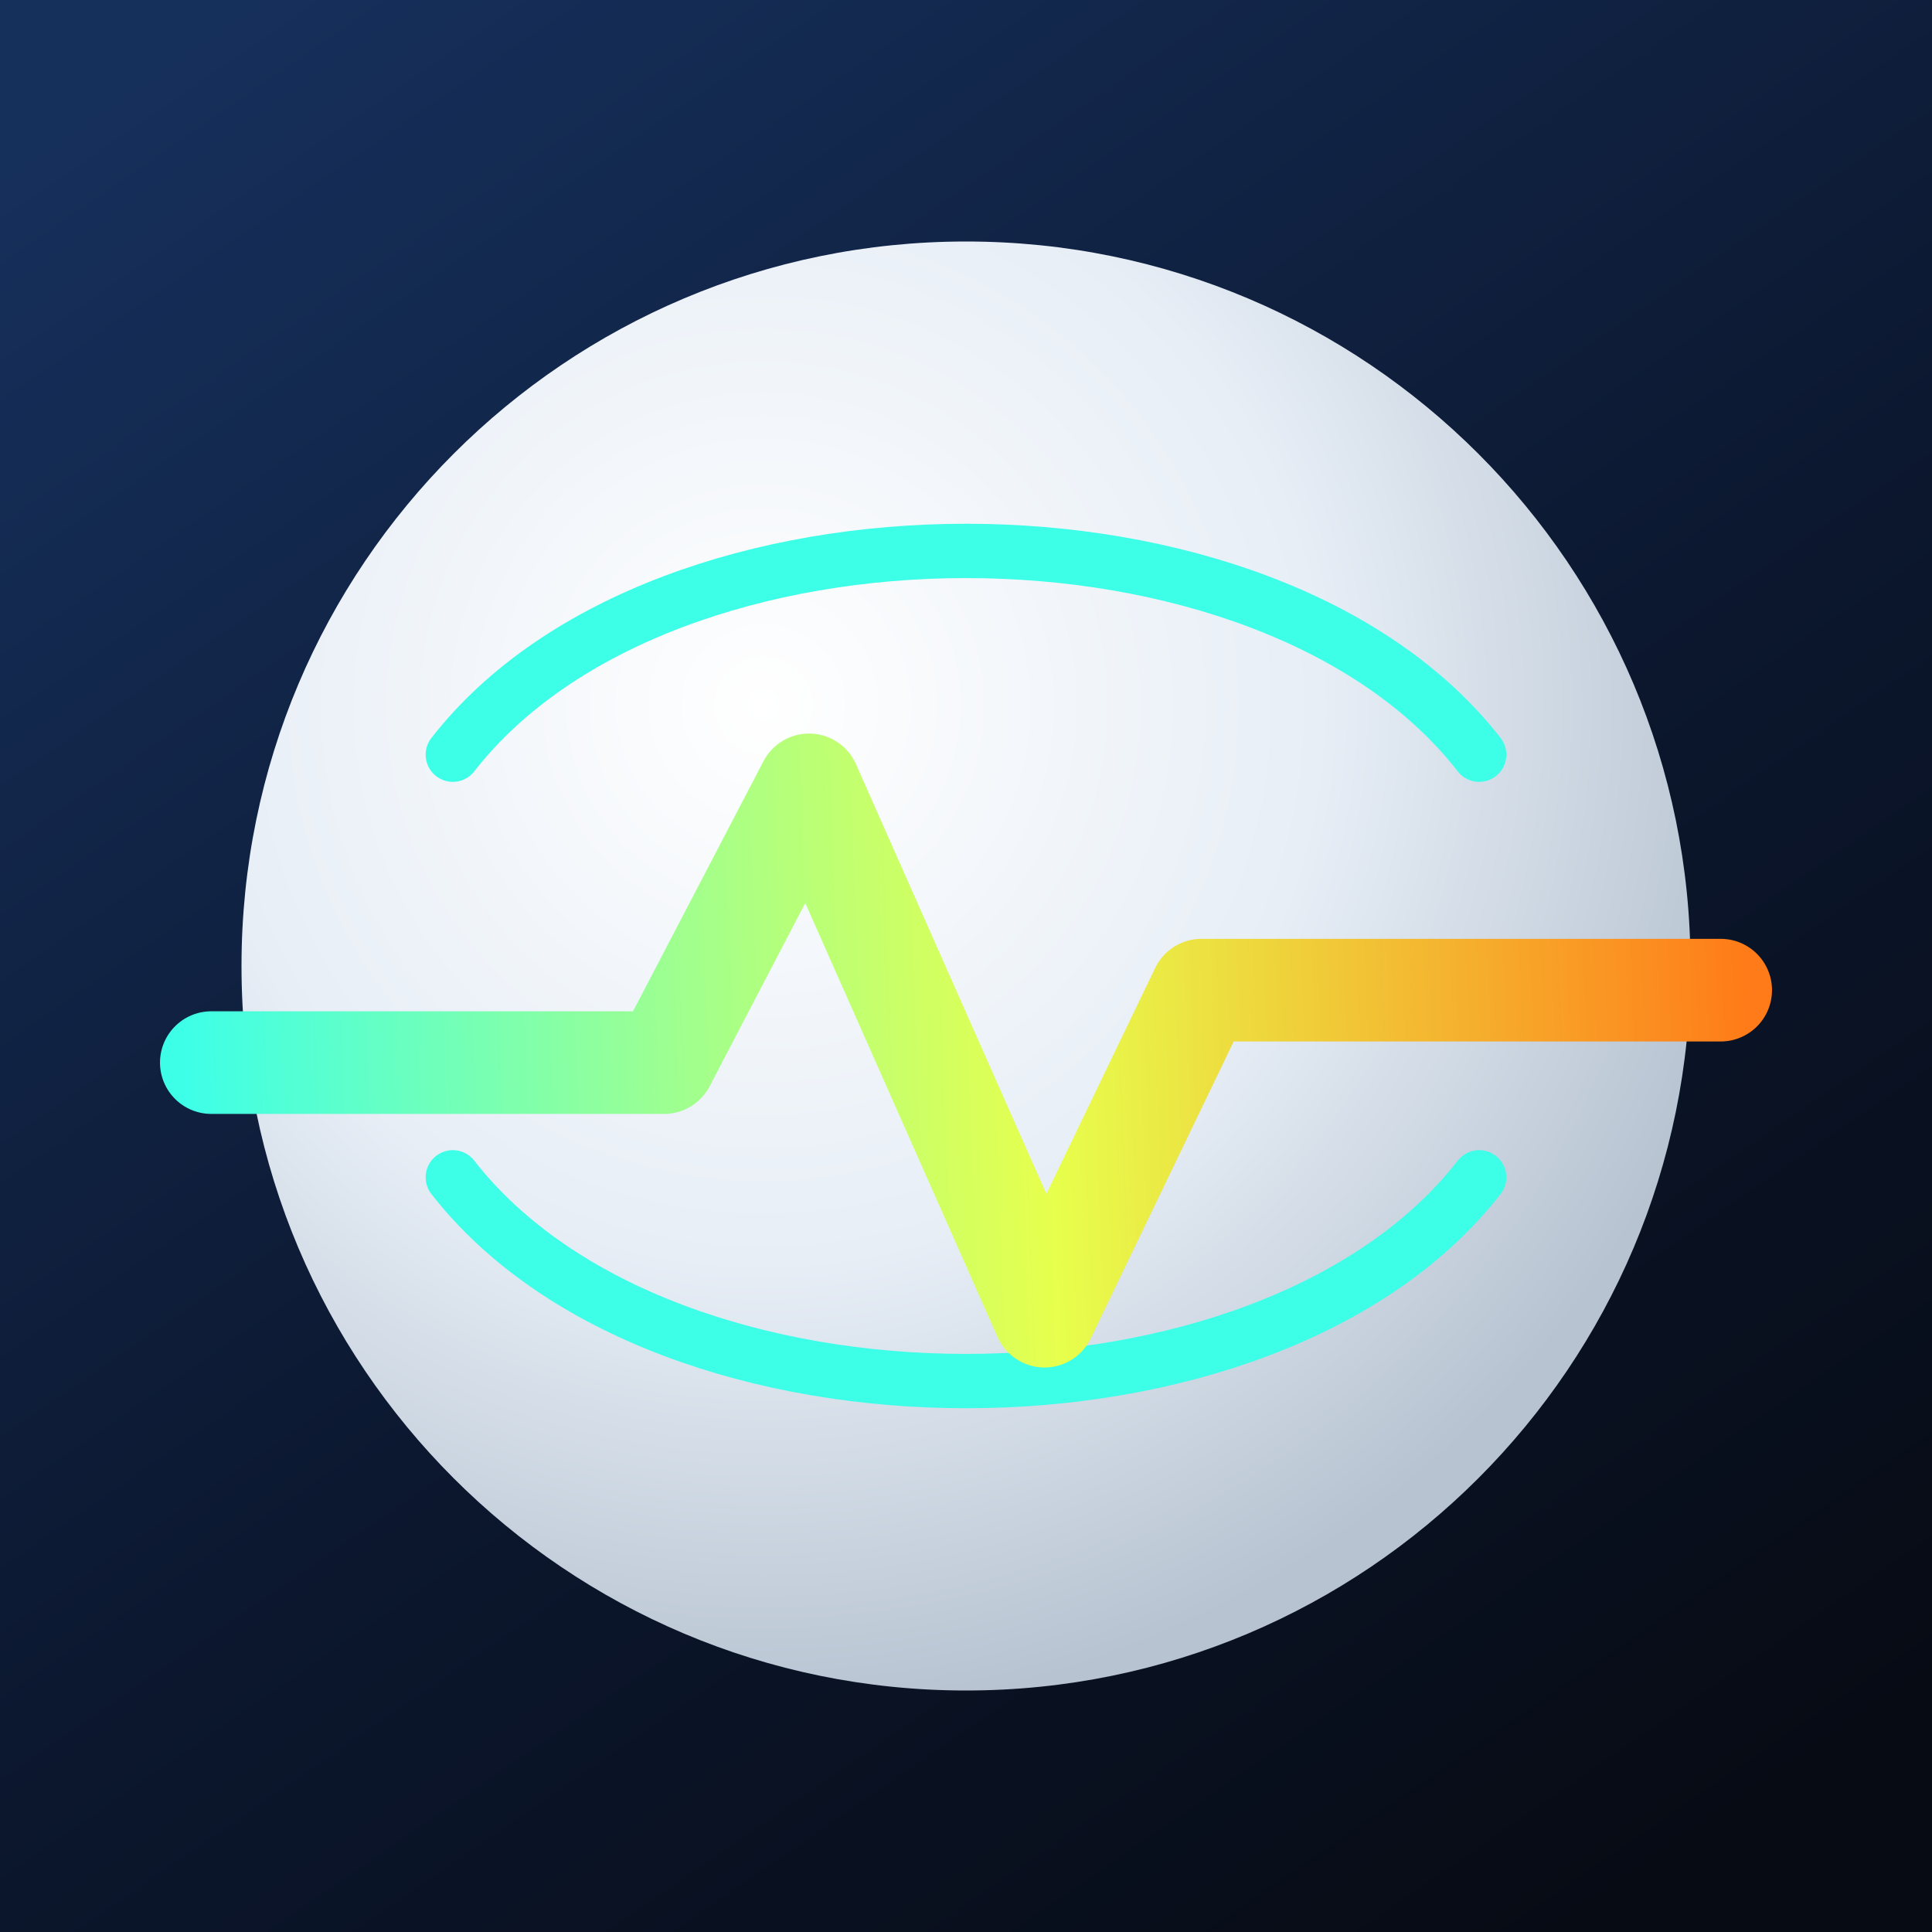
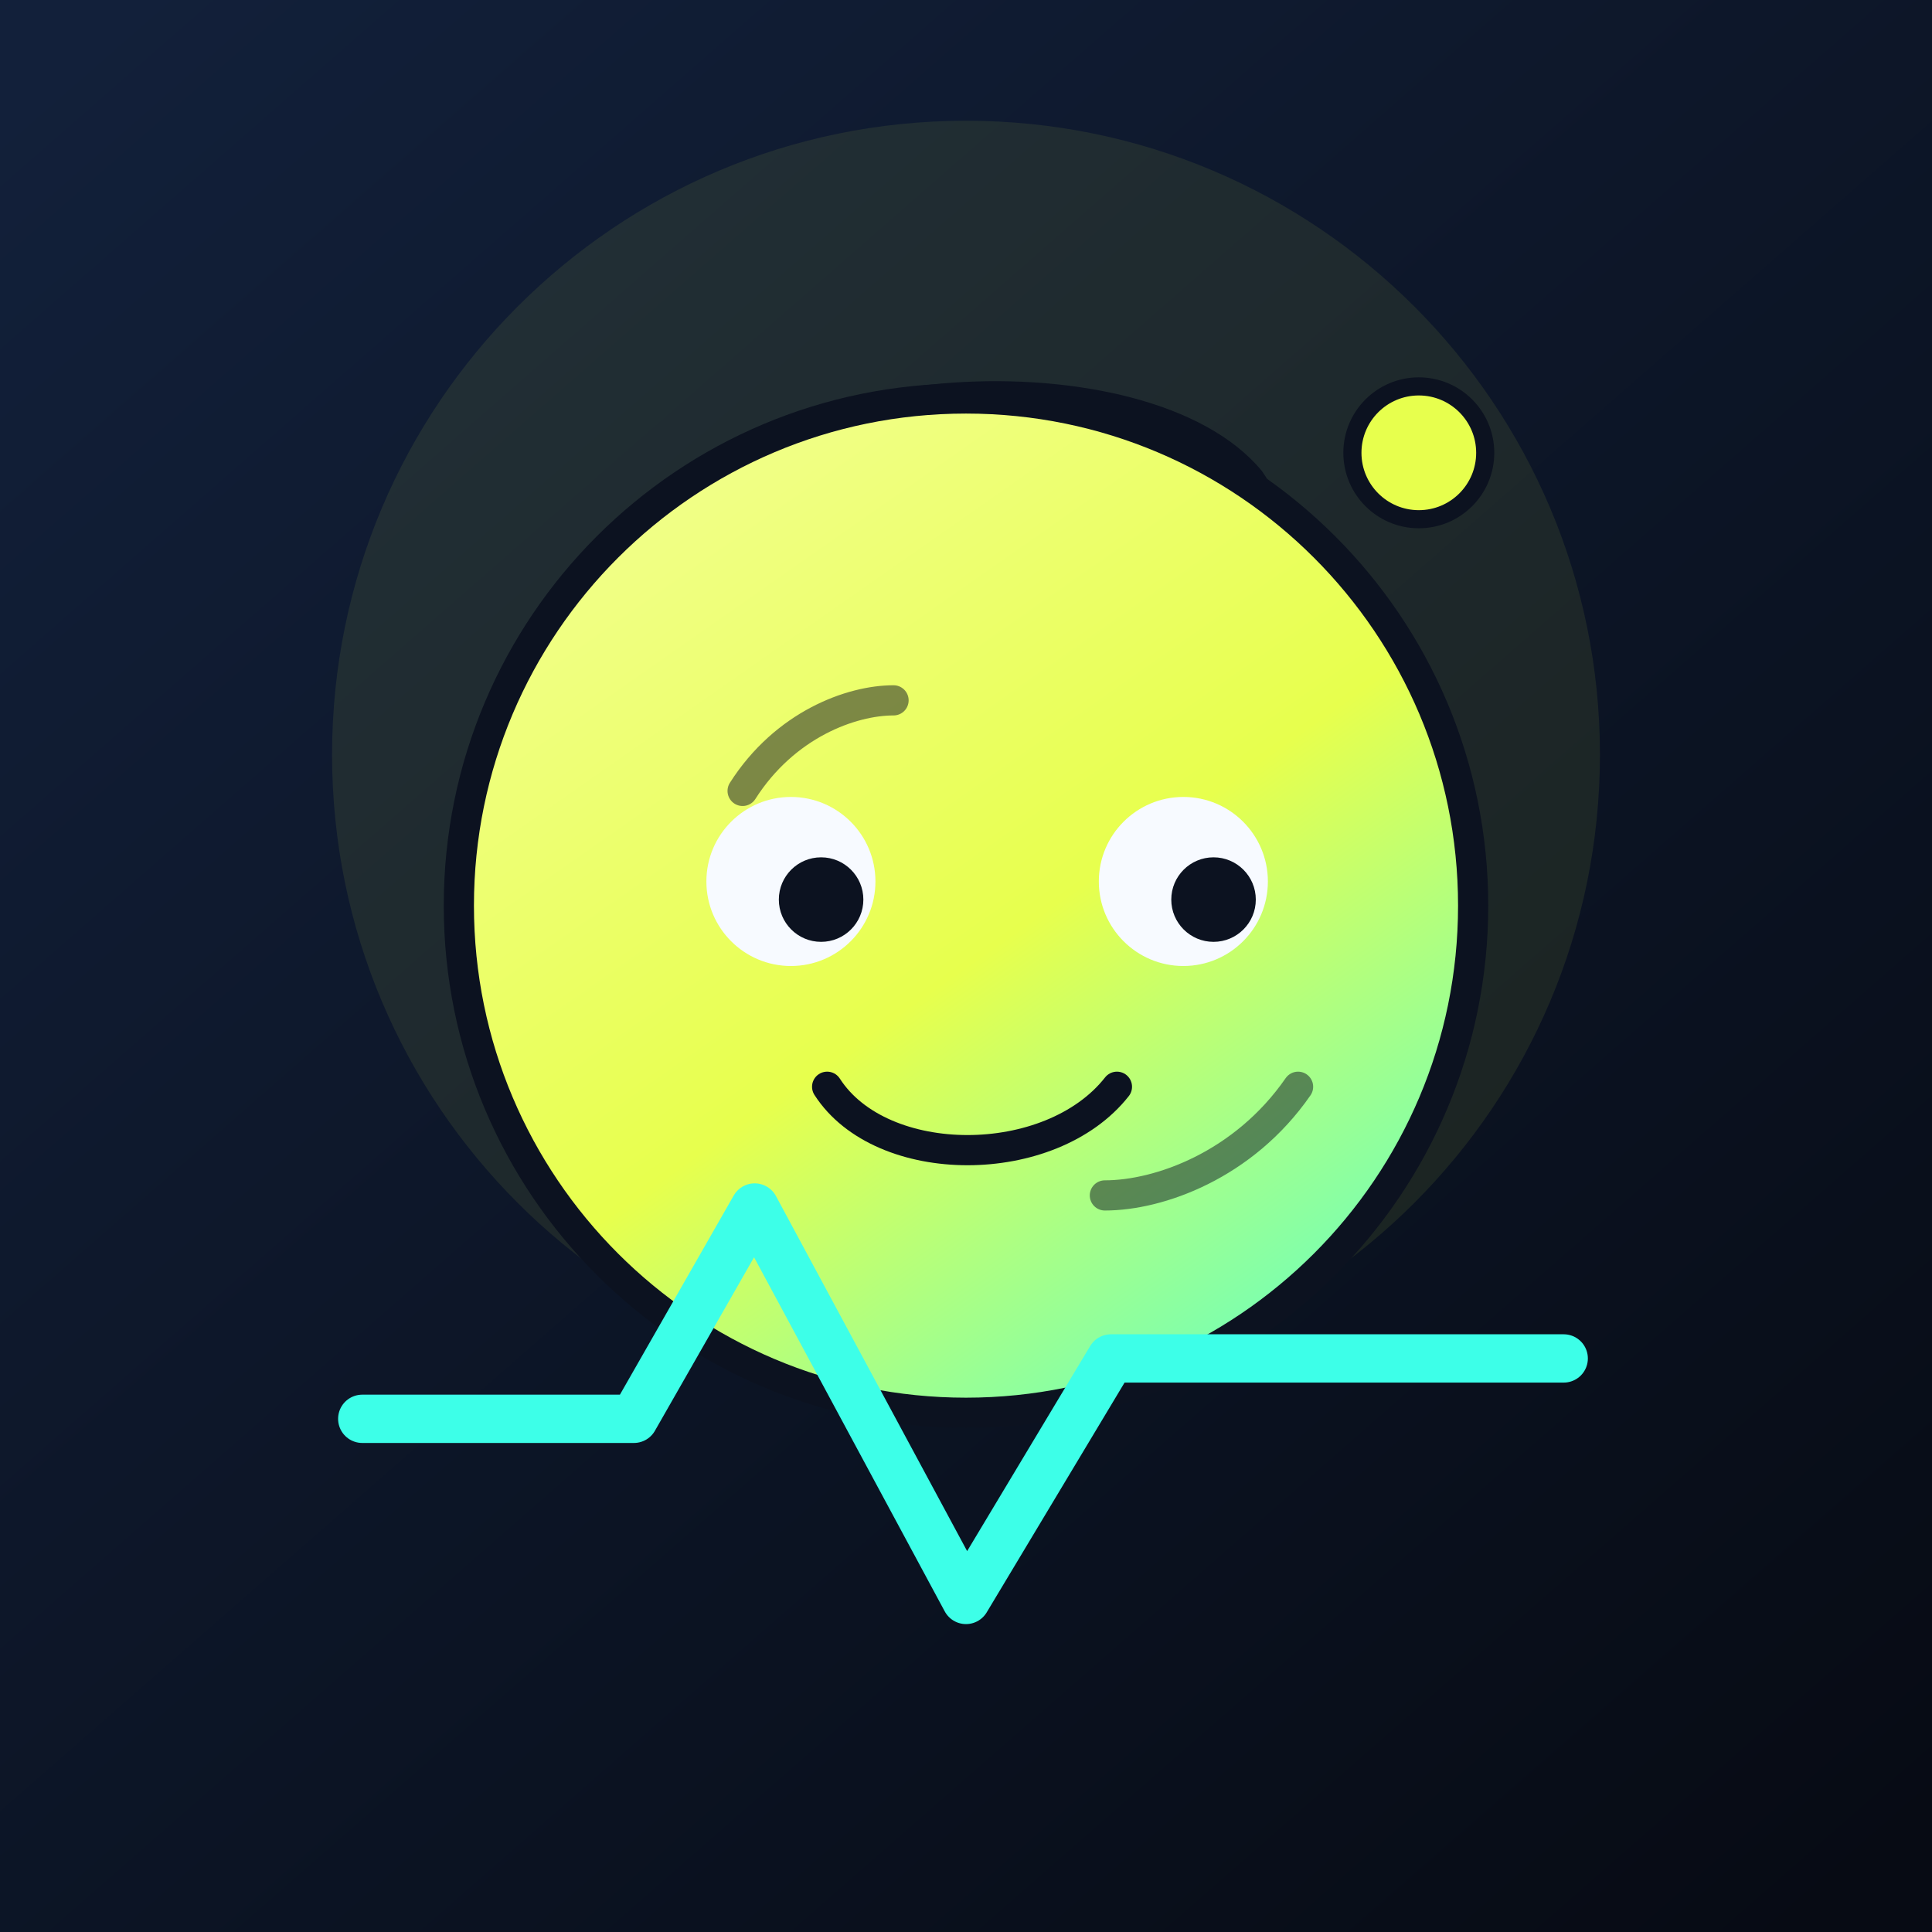
<svg xmlns="http://www.w3.org/2000/svg" viewBox="0 0 640 640" role="img" aria-label="LiveLine Pro channel">
  <defs>
-     <linearGradient id="bg" x1="80" y1="0" x2="520" y2="640" gradientUnits="userSpaceOnUse">
-       <stop stop-color="#16305C" />
-       <stop offset="0.55" stop-color="#0C1830" />
+     <linearGradient id="bg" x1="40" y1="0" x2="600" y2="640" gradientUnits="userSpaceOnUse">
+       <stop stop-color="#12203A" />
      <stop offset="1" stop-color="#070B14" />
    </linearGradient>
-     <radialGradient id="glow" cx="50%" cy="48%" r="42%">
-       <stop stop-color="#3DFFE8" stop-opacity="0.22" />
-       <stop offset="1" stop-color="#3DFFE8" stop-opacity="0" />
-     </radialGradient>
-     <radialGradient id="ball" cx="36%" cy="32%" r="70%">
-       <stop offset="0%" stop-color="#FFFFFF" />
-       <stop offset="55%" stop-color="#E7EEF6" />
-       <stop offset="100%" stop-color="#B7C3D1" />
-     </radialGradient>
-     <linearGradient id="pulse" x1="60" y1="340" x2="580" y2="320" gradientUnits="userSpaceOnUse">
-       <stop stop-color="#3DFFE8" />
-       <stop offset="0.55" stop-color="#E7FF4D" />
-       <stop offset="1" stop-color="#FF7A18" />
+     <linearGradient id="body" x1="180" y1="120" x2="460" y2="520" gradientUnits="userSpaceOnUse">
+       <stop stop-color="#F4FF9A" />
+       <stop offset="0.5" stop-color="#E7FF4D" />
+       <stop offset="1" stop-color="#3DFFE8" />
    </linearGradient>
-     <clipPath id="ballclip">
-       <circle cx="320" cy="320" r="232" />
-     </clipPath>
  </defs>
  <rect width="640" height="640" fill="url(#bg)" />
-   <circle cx="320" cy="320" r="220" fill="url(#glow)" />
-   <circle cx="320" cy="320" r="240" fill="url(#ball)" />
-   <g clip-path="url(#ballclip)" fill="none" stroke="#3DFFE8" stroke-width="18" stroke-linecap="round">
-     <path d="M150 250c70-90 270-90 340 0" />
-     <path d="M150 390c70 90 270 90 340 0" />
-   </g>
-   <path d="M70 352h150l48-92 78 176 52-108h172" fill="none" stroke="url(#pulse)" stroke-width="34" stroke-linecap="round" stroke-linejoin="round" />
+   <circle cx="320" cy="250" r="210" fill="#E7FF4D" opacity="0.08" />
+   <path d="M230 168c16-48 150-58 188-12 14 20 6 36-16 40-42-28-120-20-150 8-12-14-24-22-22-36z" fill="#0C1220" />
+   <circle cx="470" cy="150" r="22" fill="#E7FF4D" stroke="#0C1220" stroke-width="6" />
+   <circle cx="320" cy="300" r="168" fill="url(#body)" stroke="#0C1220" stroke-width="10" />
+   <path d="M246 262c14-22 36-30 50-30M430 360c-18 26-46 36-64 36" fill="none" stroke="#0C1220" stroke-width="10" stroke-linecap="round" opacity="0.5" />
+   <circle cx="262" cy="292" r="28" fill="#F7FAFF" />
+   <circle cx="392" cy="292" r="28" fill="#F7FAFF" />
+   <circle cx="272" cy="298" r="14" fill="#0C1220" />
+   <circle cx="402" cy="298" r="14" fill="#0C1220" />
+   <path d="M274 360c18 28 74 28 96 0" fill="none" stroke="#0C1220" stroke-width="10" stroke-linecap="round" />
+   <path d="M120 470h90l40-70 70 130 48-80h150" fill="none" stroke="#3DFFE8" stroke-width="16" stroke-linecap="round" stroke-linejoin="round" />
</svg>
